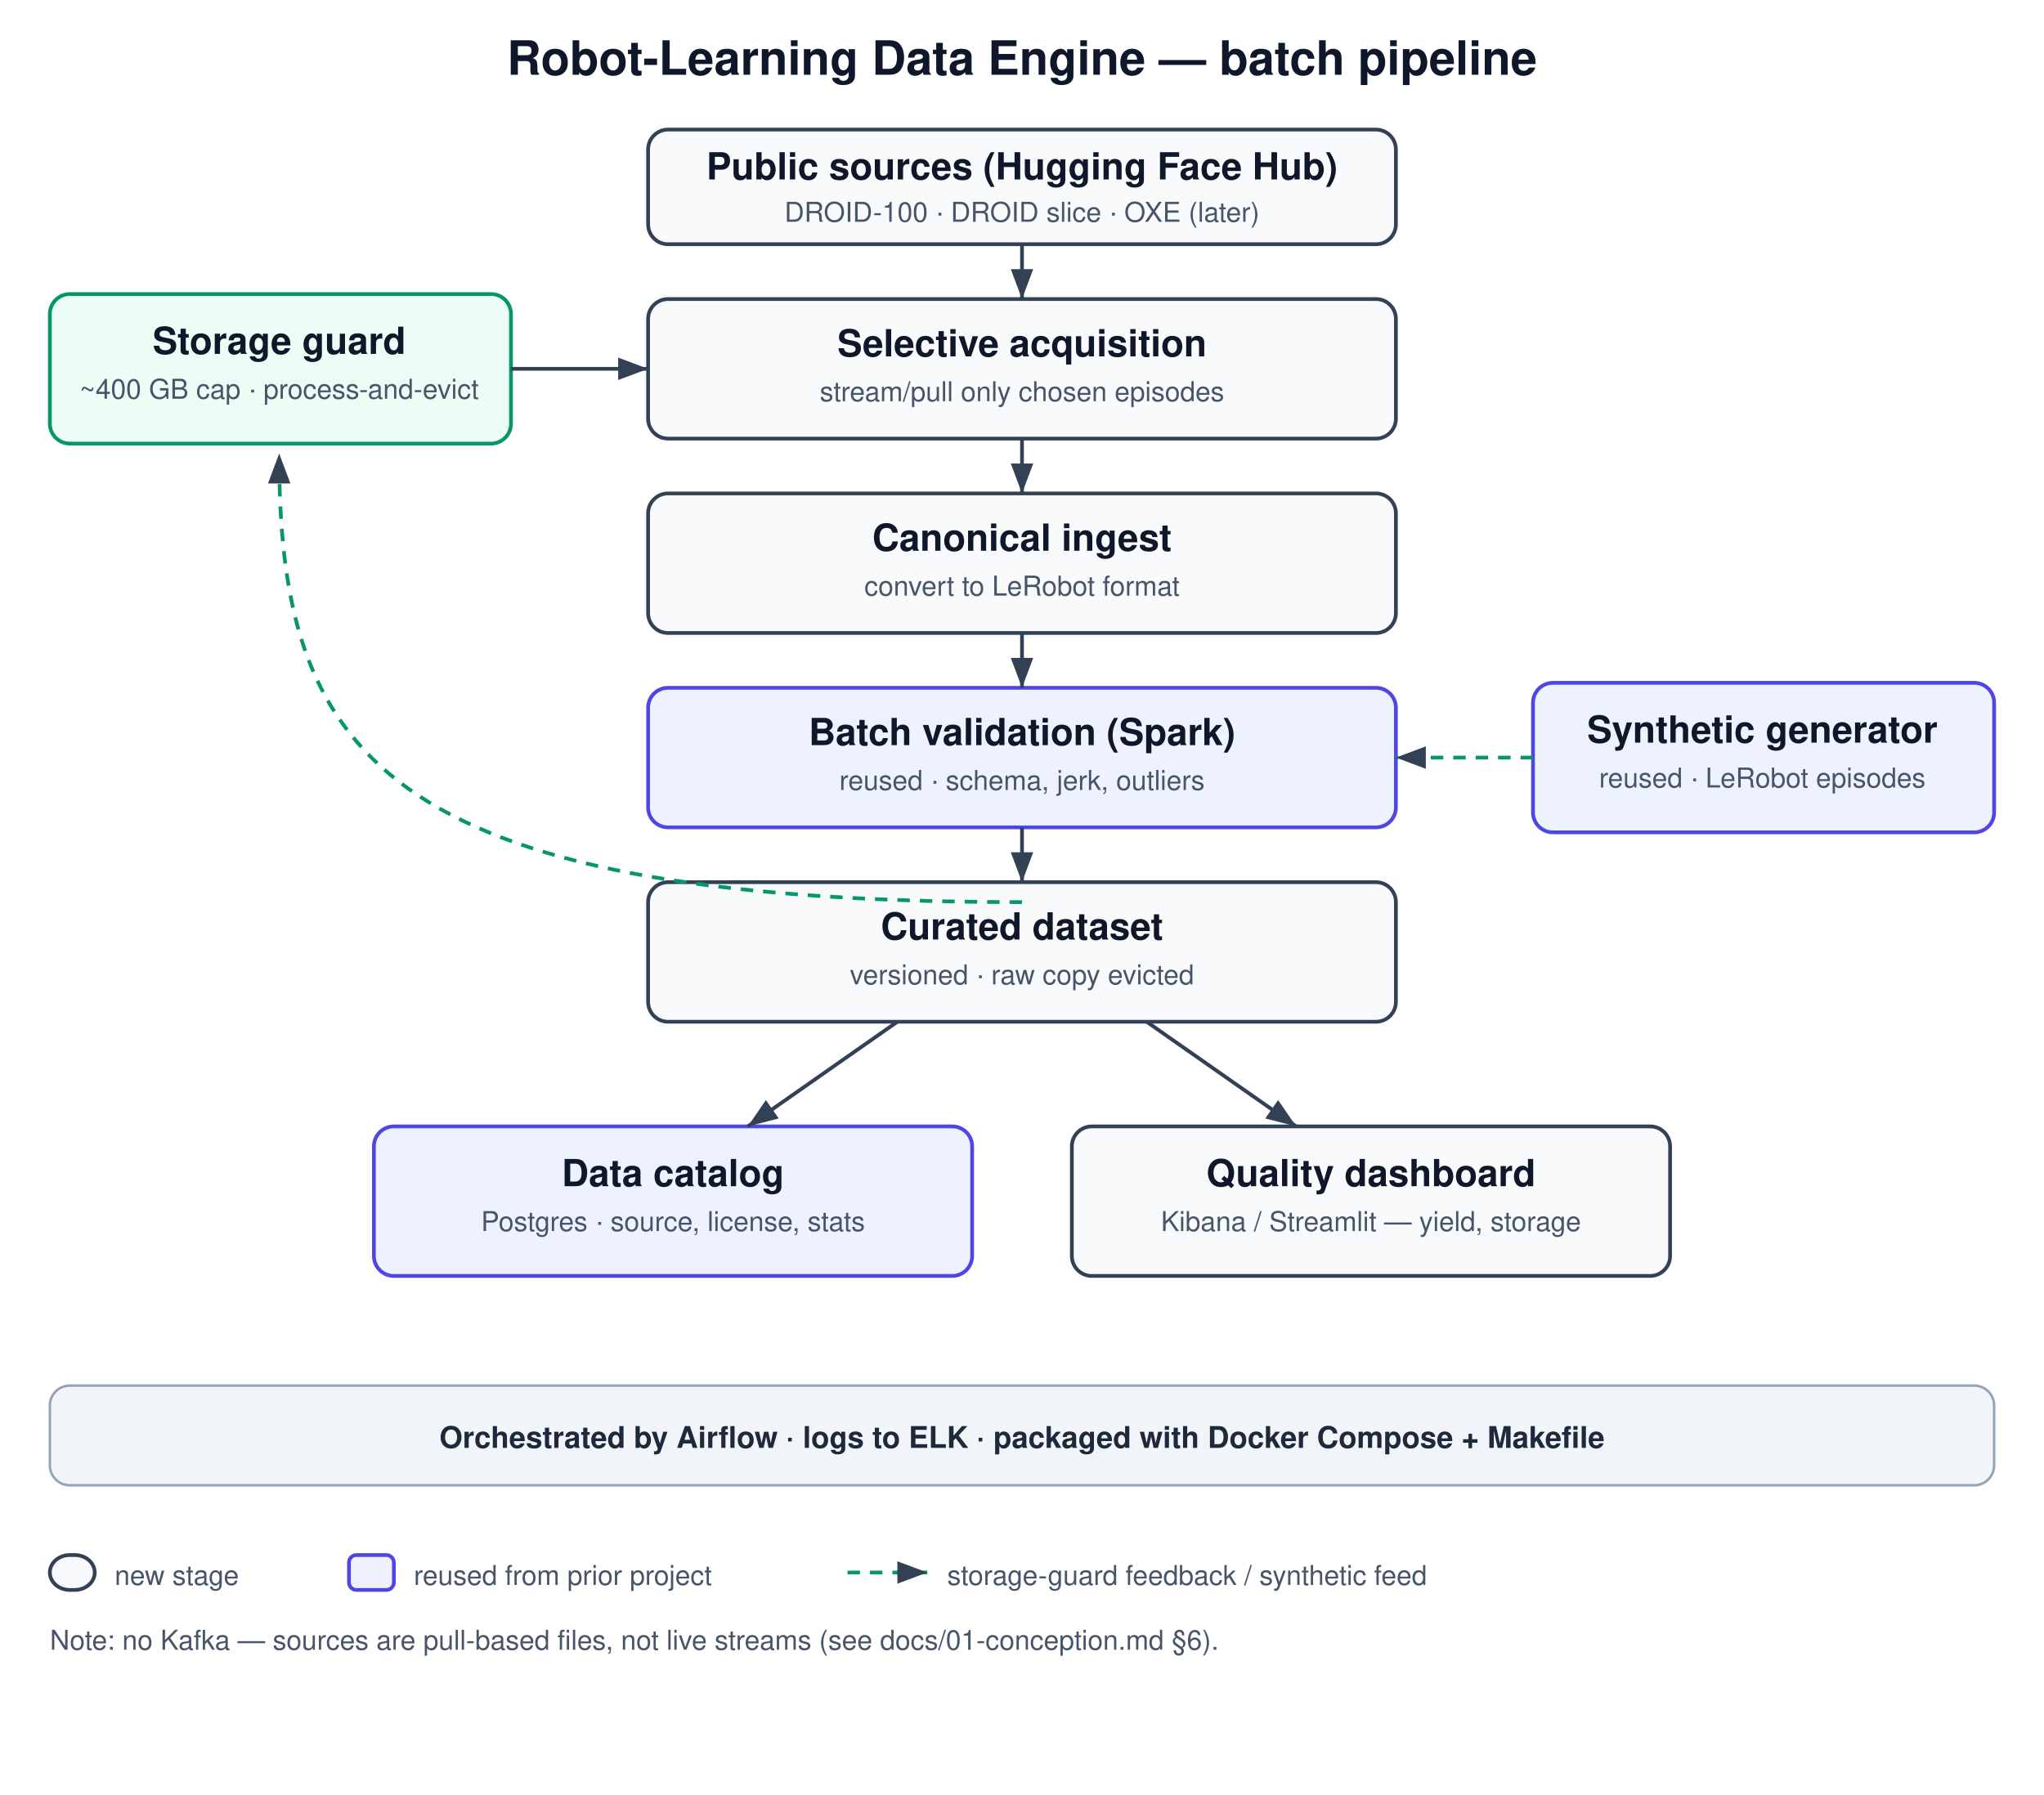
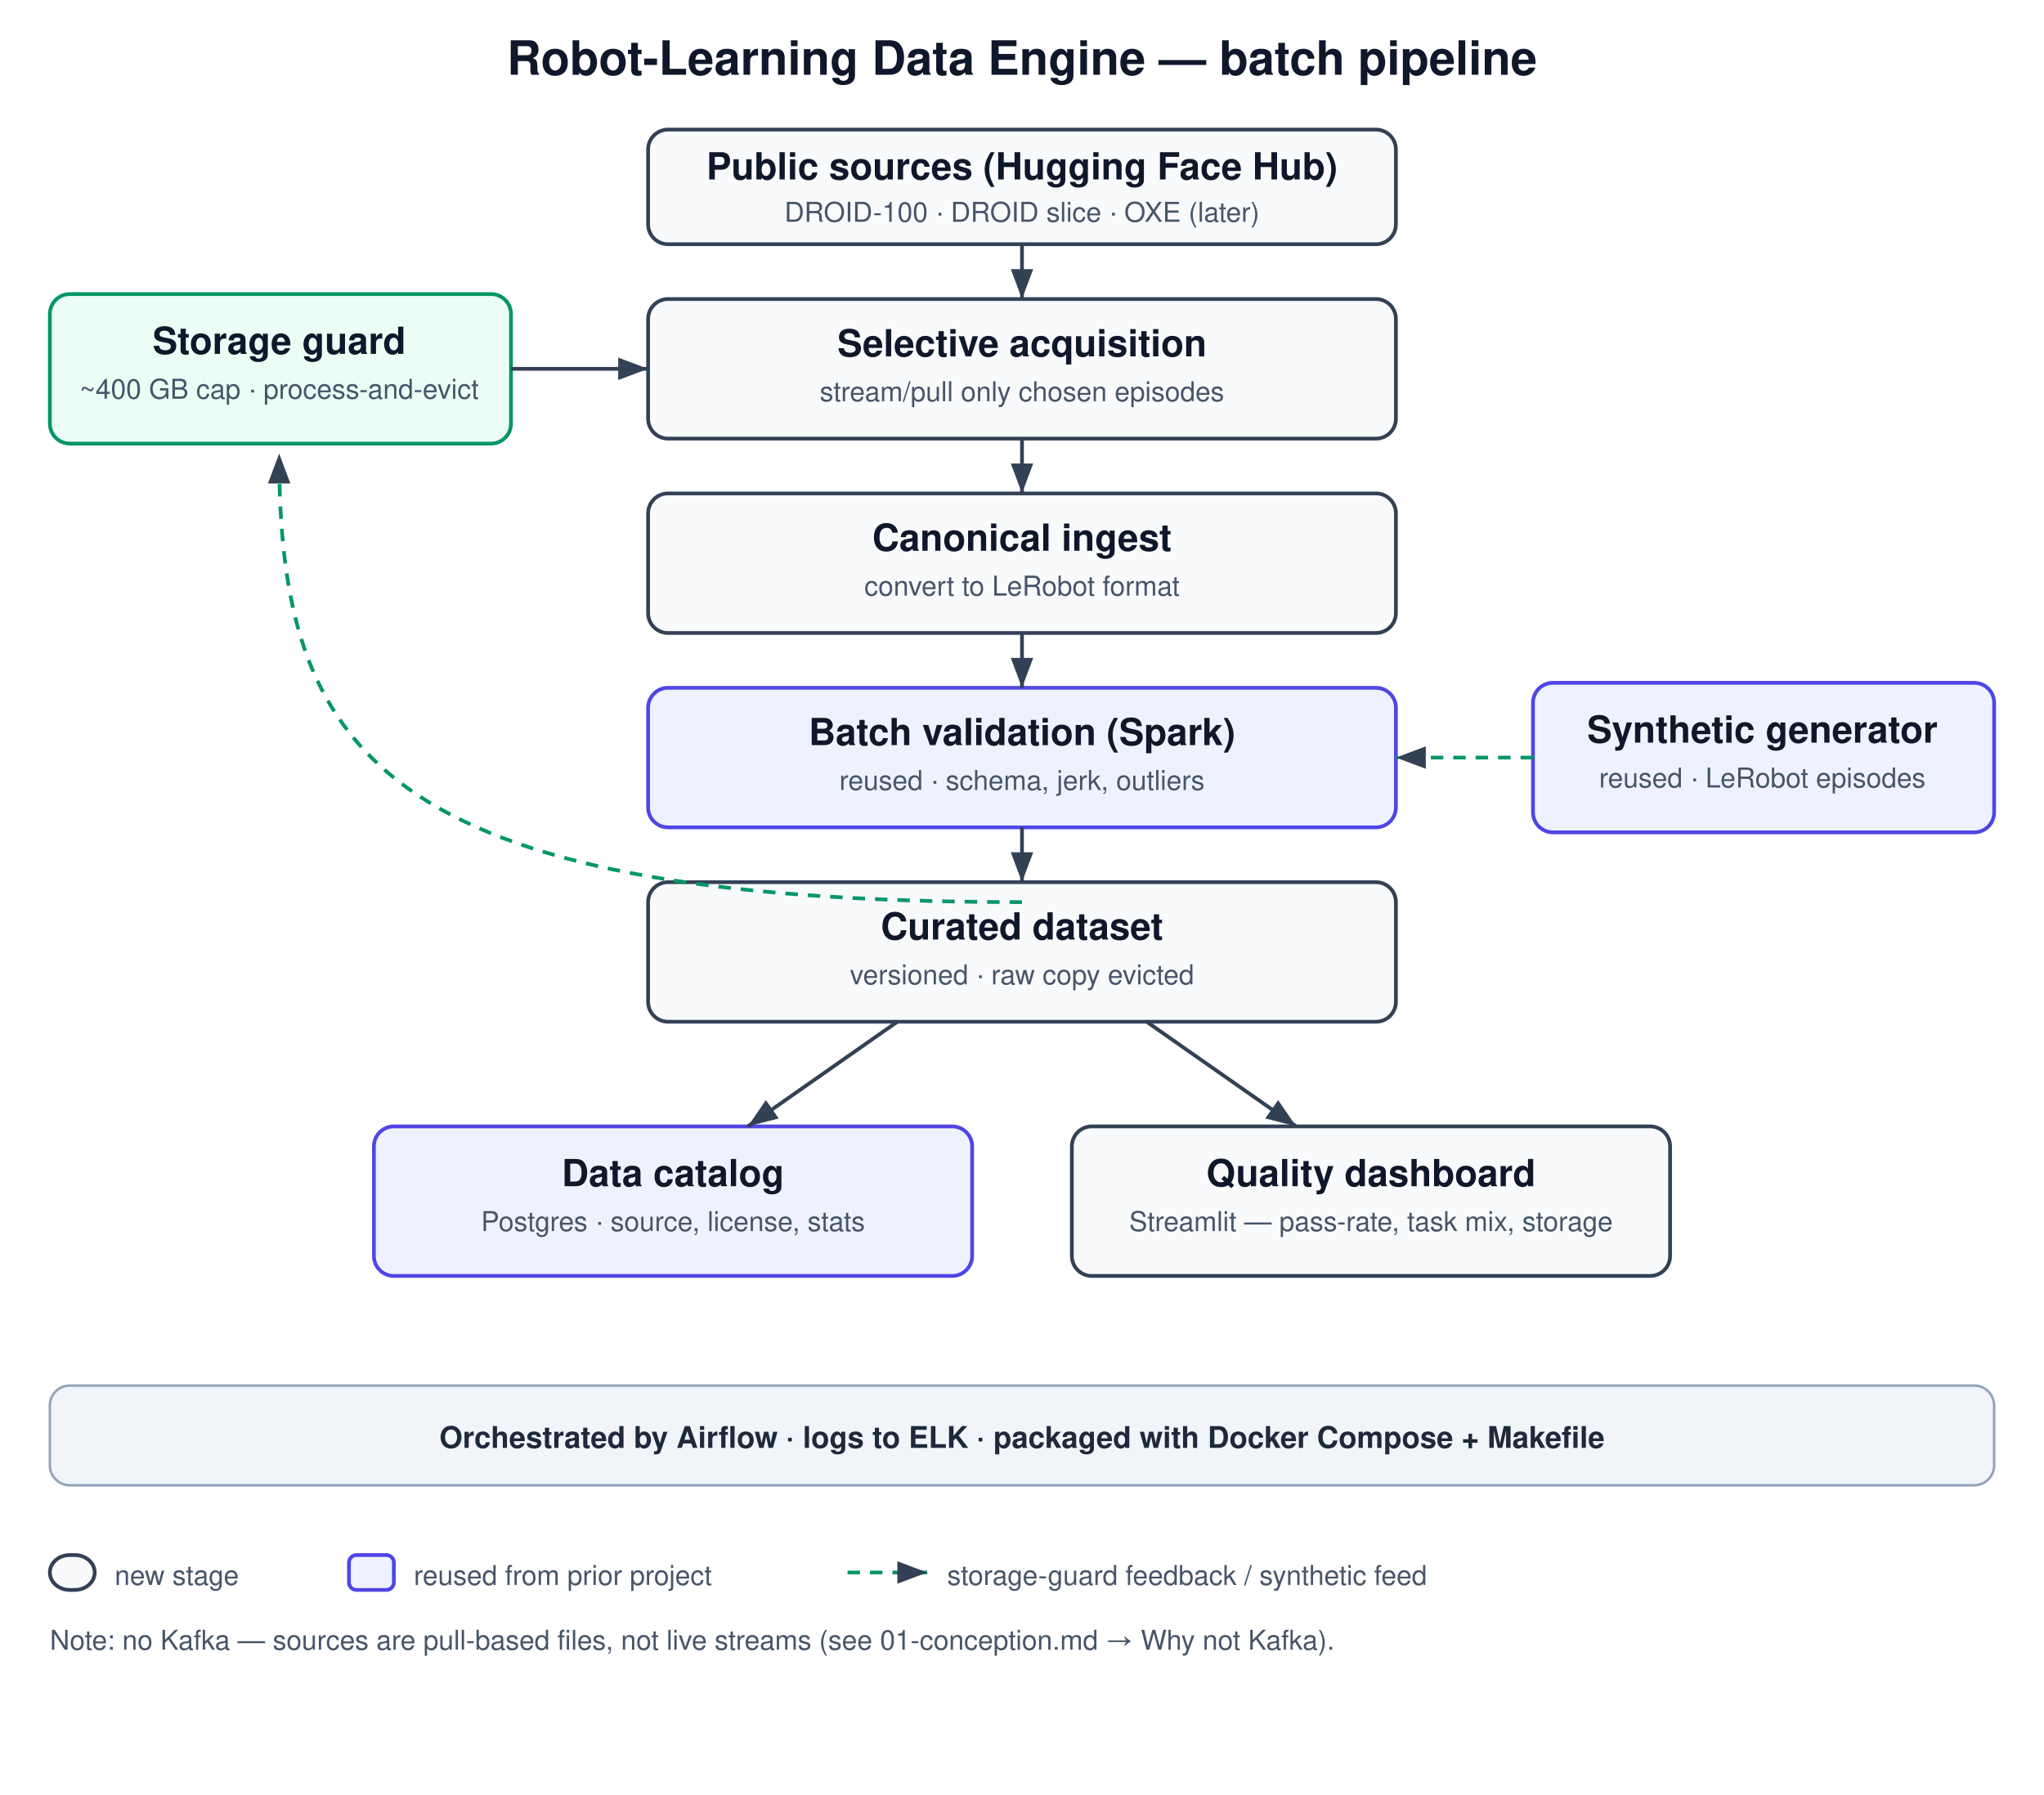
<svg xmlns="http://www.w3.org/2000/svg" viewBox="0 0 820 720" font-family="Segoe UI, Helvetica, Arial, sans-serif">
  <defs>
    <marker id="arrow" markerWidth="10" markerHeight="10" refX="8" refY="3" orient="auto" markerUnits="strokeWidth">
      <path d="M0,0 L8,3 L0,6 Z" fill="#334155" />
    </marker>
    <style>
      .box   { fill:#f8fafc; stroke:#334155; stroke-width:1.5; rx:8; }
      .reuse { fill:#eef2ff; stroke:#4f46e5; stroke-width:1.5; }
      .side  { fill:#ecfdf5; stroke:#059669; stroke-width:1.5; }
      .title { font-size:15px; font-weight:600; fill:#0f172a; }
      .sub   { font-size:11px; fill:#475569; }
      .flow  { stroke:#334155; stroke-width:1.5; fill:none; marker-end:url(#arrow); }
      .feed  { stroke:#059669; stroke-width:1.5; fill:none; stroke-dasharray:5 4; marker-end:url(#arrow); }
      .cap   { font-size:12px; font-weight:600; fill:#1e293b; }
      .lgd   { font-size:11px; fill:#475569; }
    </style>
  </defs>
  <text x="410" y="30" text-anchor="middle" font-size="19" font-weight="700" fill="#0f172a">Robot-Learning Data Engine — batch pipeline</text>
  <rect x="260" y="52" width="300" height="46" rx="8" class="box" />
  <text x="410" y="72" text-anchor="middle" class="title">Public sources (Hugging Face Hub)</text>
  <text x="410" y="89" text-anchor="middle" class="sub">DROID-100 · DROID slice · OXE (later)</text>
  <rect x="20" y="118" width="185" height="60" rx="8" class="side" />
  <text x="112" y="142" text-anchor="middle" class="title">Storage guard</text>
  <text x="112" y="160" text-anchor="middle" class="sub">~400 GB cap · process-and-evict</text>
  <rect x="260" y="120" width="300" height="56" rx="8" class="box" />
  <text x="410" y="143" text-anchor="middle" class="title">Selective acquisition</text>
  <text x="410" y="161" text-anchor="middle" class="sub">stream/pull only chosen episodes</text>
  <rect x="260" y="198" width="300" height="56" rx="8" class="box" />
  <text x="410" y="221" text-anchor="middle" class="title">Canonical ingest</text>
  <text x="410" y="239" text-anchor="middle" class="sub">convert to LeRobot format</text>
  <rect x="615" y="274" width="185" height="60" rx="8" class="reuse" />
  <text x="707" y="298" text-anchor="middle" class="title">Synthetic generator</text>
  <text x="707" y="316" text-anchor="middle" class="sub">reused · LeRobot episodes</text>
  <rect x="260" y="276" width="300" height="56" rx="8" class="reuse" />
  <text x="410" y="299" text-anchor="middle" class="title">Batch validation (Spark)</text>
  <text x="410" y="317" text-anchor="middle" class="sub">reused · schema, jerk, outliers</text>
  <rect x="260" y="354" width="300" height="56" rx="8" class="box" />
  <text x="410" y="377" text-anchor="middle" class="title">Curated dataset</text>
  <text x="410" y="395" text-anchor="middle" class="sub">versioned · raw copy evicted</text>
  <rect x="150" y="452" width="240" height="60" rx="8" class="reuse" />
  <text x="270" y="476" text-anchor="middle" class="title">Data catalog</text>
  <text x="270" y="494" text-anchor="middle" class="sub">Postgres · source, license, stats</text>
  <rect x="430" y="452" width="240" height="60" rx="8" class="box" />
  <text x="550" y="476" text-anchor="middle" class="title">Quality dashboard</text>
-   <text x="550" y="494" text-anchor="middle" class="sub">Kibana / Streamlit — yield, storage</text>
+   <text x="550" y="494" text-anchor="middle" class="sub">Streamlit — pass-rate, task mix, storage</text>
  <path class="flow" d="M410,98 L410,120" />
  <path class="flow" d="M410,176 L410,198" />
  <path class="flow" d="M410,254 L410,276" />
  <path class="flow" d="M410,332 L410,354" />
  <path class="flow" d="M360,410 L300,452" />
  <path class="flow" d="M460,410 L520,452" />
  <path class="flow" d="M205,148 L260,148" />
  <path class="feed" d="M410,362 C150,362 112,300 112,182" />
  <path class="feed" d="M615,304 L560,304" />
  <rect x="20" y="556" width="780" height="40" rx="8" fill="#f1f5f9" stroke="#94a3b8" stroke-width="1" />
  <text x="410" y="581" text-anchor="middle" class="cap">Orchestrated by Airflow · logs to ELK · packaged with Docker Compose + Makefile</text>
  <rect x="20" y="624" width="18" height="14" rx="3" class="box" />
  <text x="46" y="636" class="lgd">new stage</text>
  <rect x="140" y="624" width="18" height="14" rx="3" class="reuse" />
  <text x="166" y="636" class="lgd">reused from prior project</text>
  <line x1="340" y1="631" x2="372" y2="631" class="feed" />
  <text x="380" y="636" class="lgd">storage-guard feedback / synthetic feed</text>
-   <text x="20" y="662" class="lgd">Note: no Kafka — sources are pull-based files, not live streams (see docs/01-conception.md §6).</text>
+   <text x="20" y="662" class="lgd">Note: no Kafka — sources are pull-based files, not live streams (see 01-conception.md → Why not Kafka).</text>
</svg>
